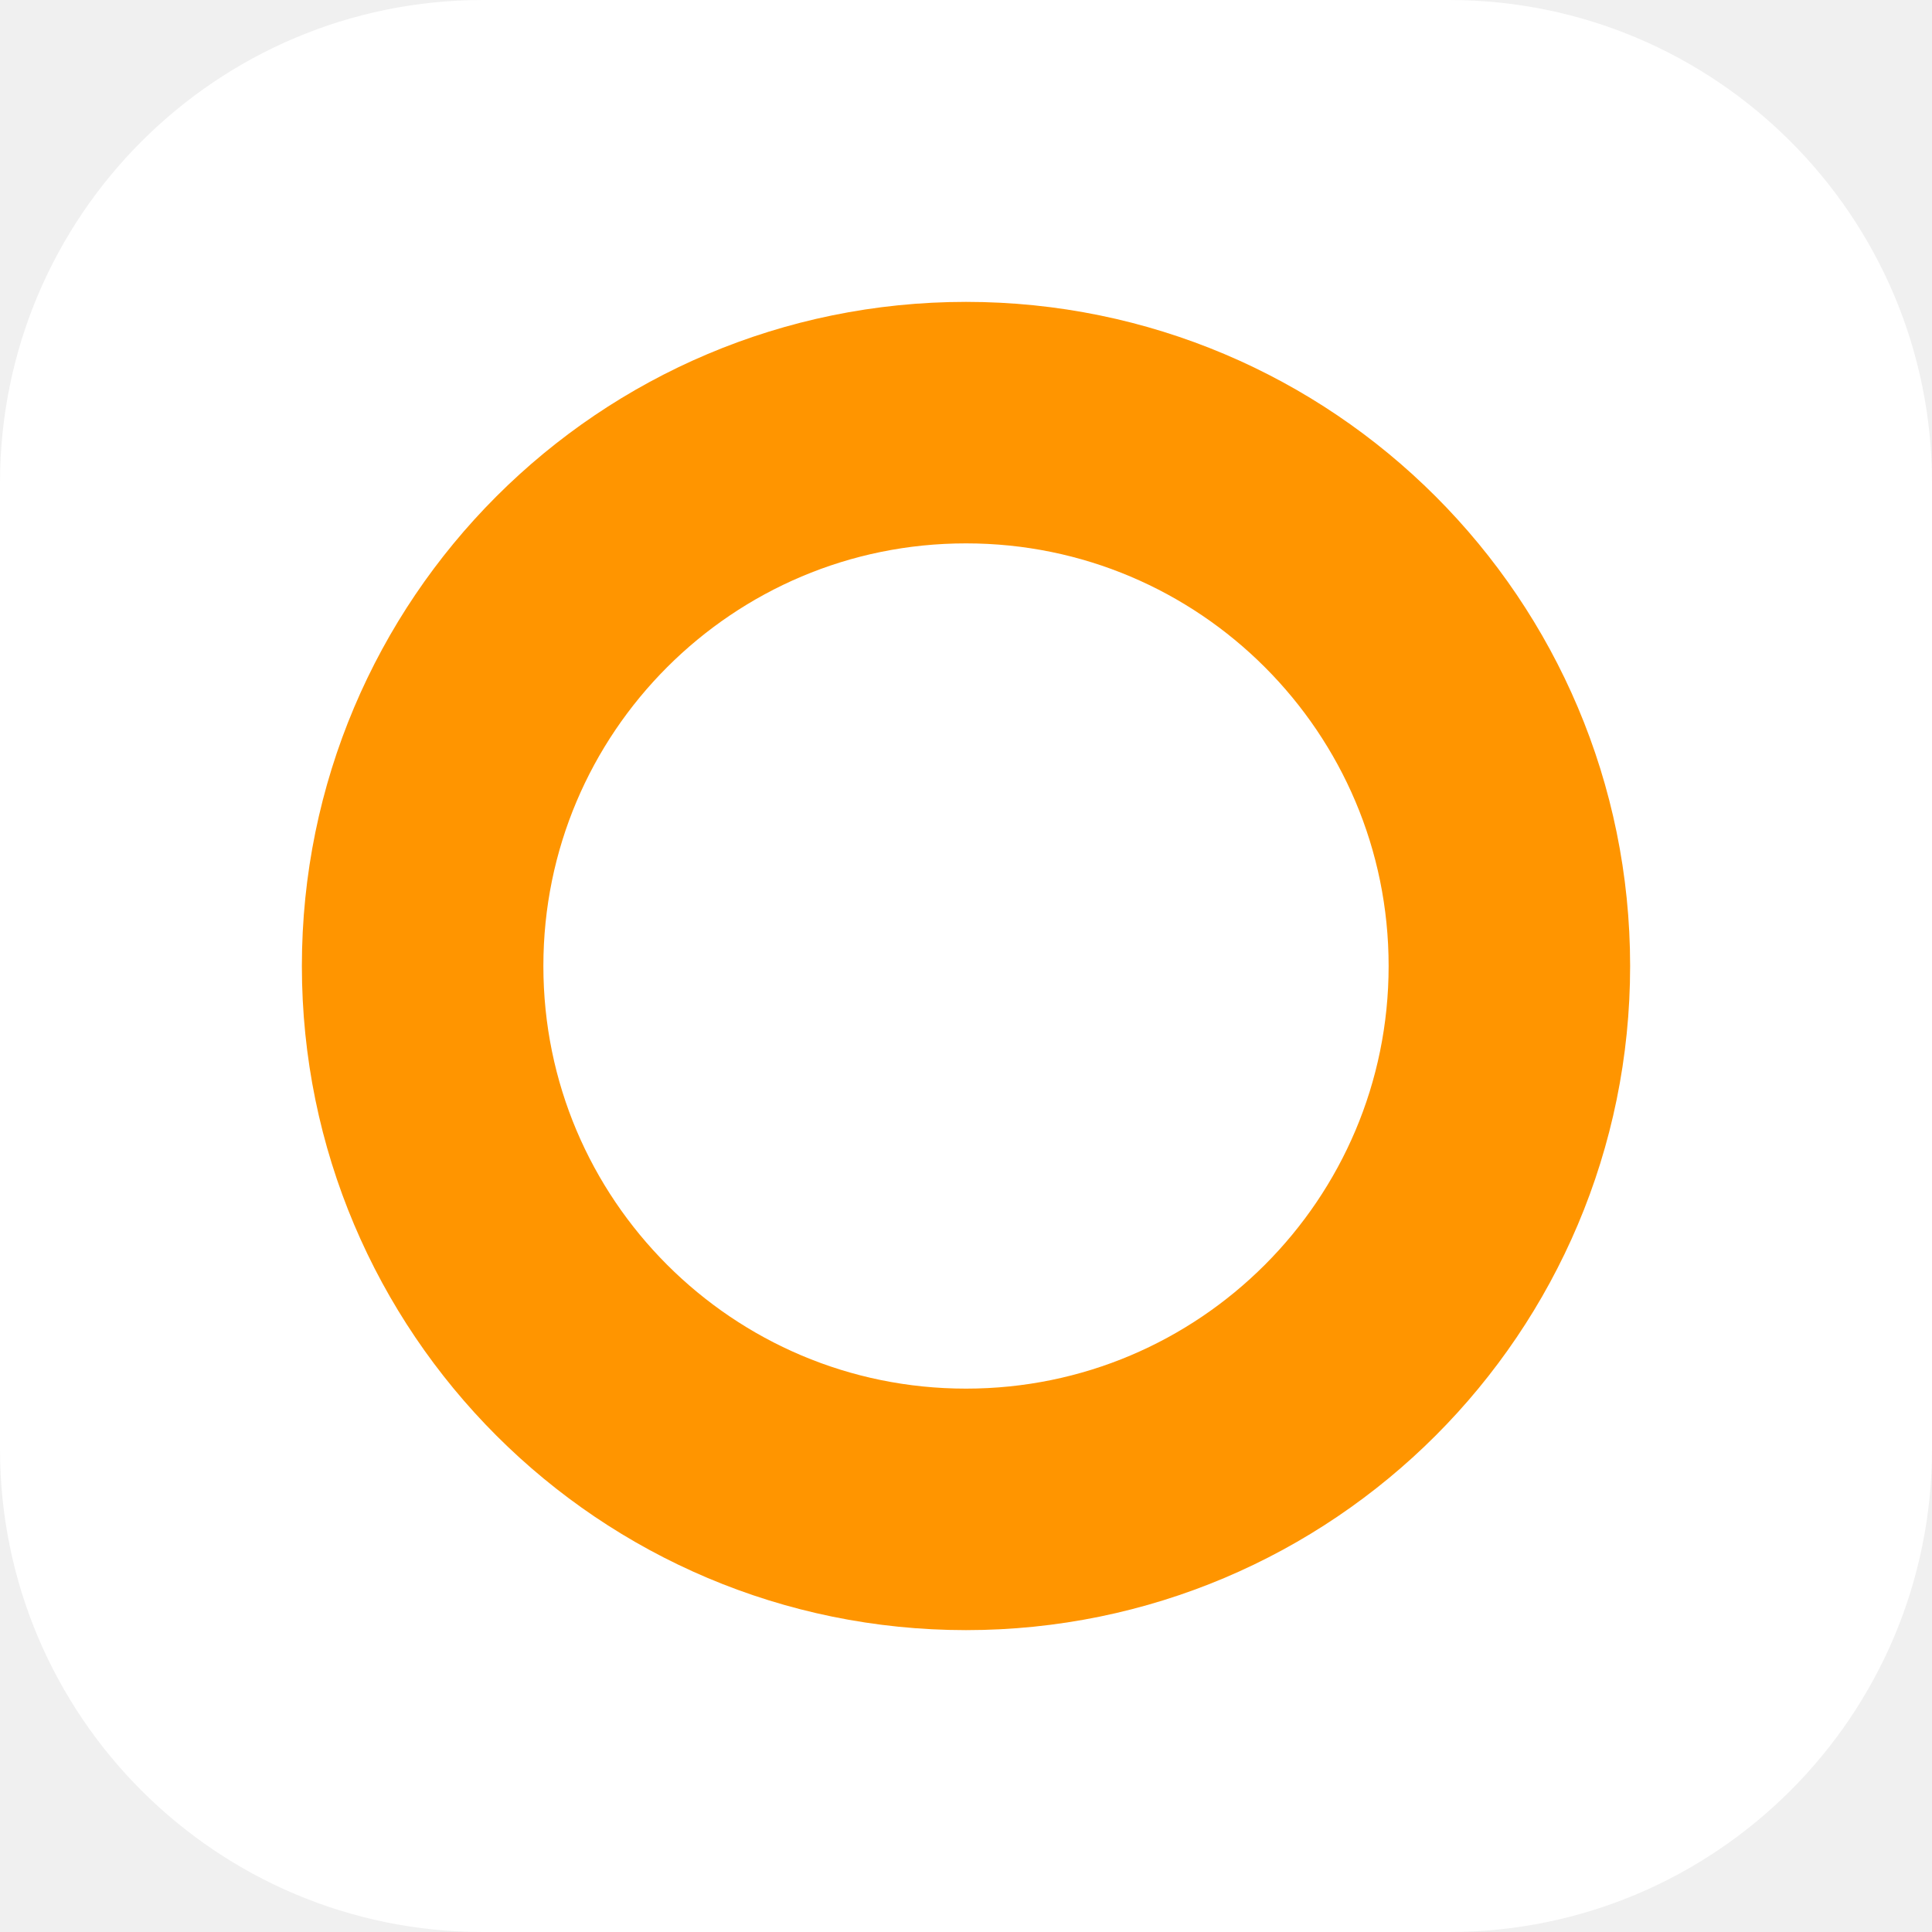
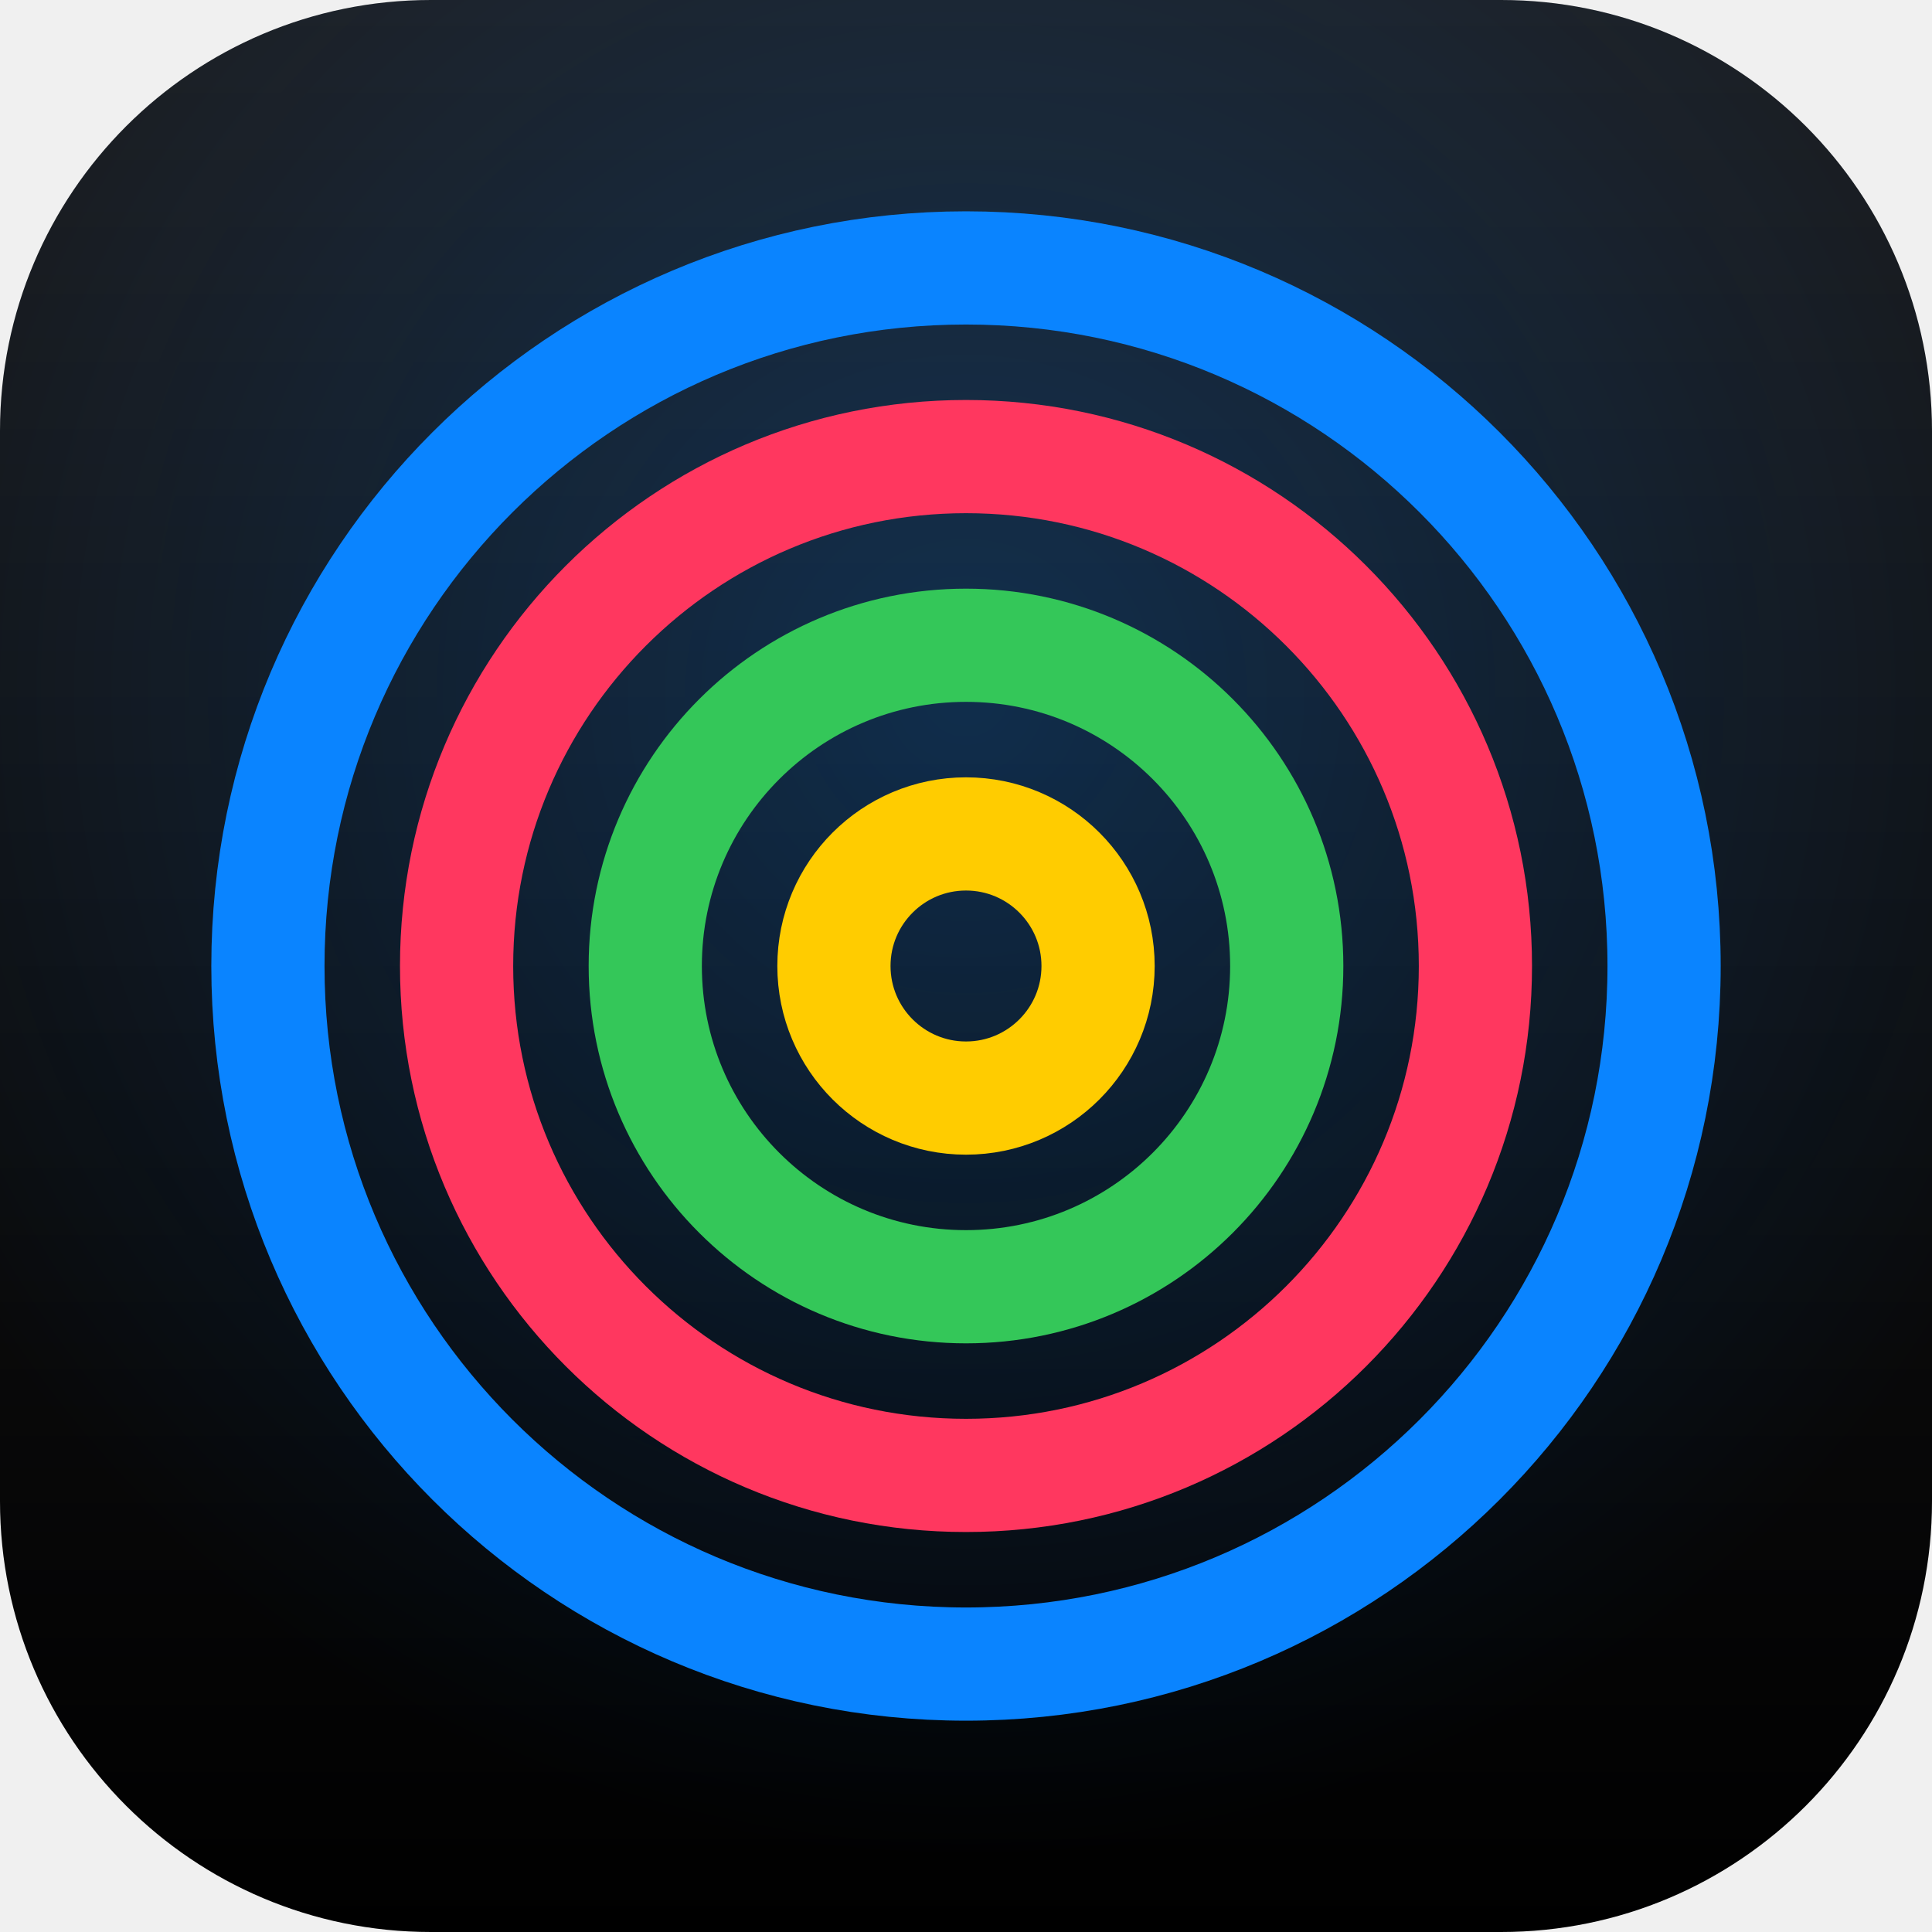
- <svg xmlns="http://www.w3.org/2000/svg" viewBox="0 0 32 32">
-   <rect width="32" height="32" rx="8" fill="#ffffff" />
-   <circle cx="16" cy="16" r="9" fill="none" stroke="#ff9500" stroke-width="4" />
+ <svg xmlns="http://www.w3.org/2000/svg" viewBox="0 0 512 512">
+   <defs>
+     <linearGradient id="bg" x1="0" y1="0" x2="0" y2="1">
+       <stop offset="0%" stop-color="#1d1d1f" />
+       <stop offset="100%" stop-color="#000000" />
+     </linearGradient>
+     <radialGradient id="glow" cx="50%" cy="36%" r="60%">
+       <stop offset="0%" stop-color="#0a84ff" stop-opacity="0.24" />
+       <stop offset="100%" stop-color="#0a84ff" stop-opacity="0" />
+     </radialGradient>
+   </defs>
+   <rect width="512" height="512" rx="114.176" fill="url(#bg)" />
+   <rect width="512" height="512" rx="114.176" fill="url(#glow)" />
+   <circle cx="256.0" cy="256.0" r="185" fill="none" stroke="#0a84ff" stroke-width="30" stroke-linecap="round" />
+   <circle cx="256.0" cy="256.0" r="135" fill="none" stroke="#ff375f" stroke-width="30" stroke-linecap="round" />
+   <circle cx="256.0" cy="256.0" r="85" fill="none" stroke="#34c759" stroke-width="30" stroke-linecap="round" />
+   <circle cx="256.0" cy="256.0" r="35" fill="none" stroke="#ffcc00" stroke-width="30" stroke-linecap="round" />
</svg>
